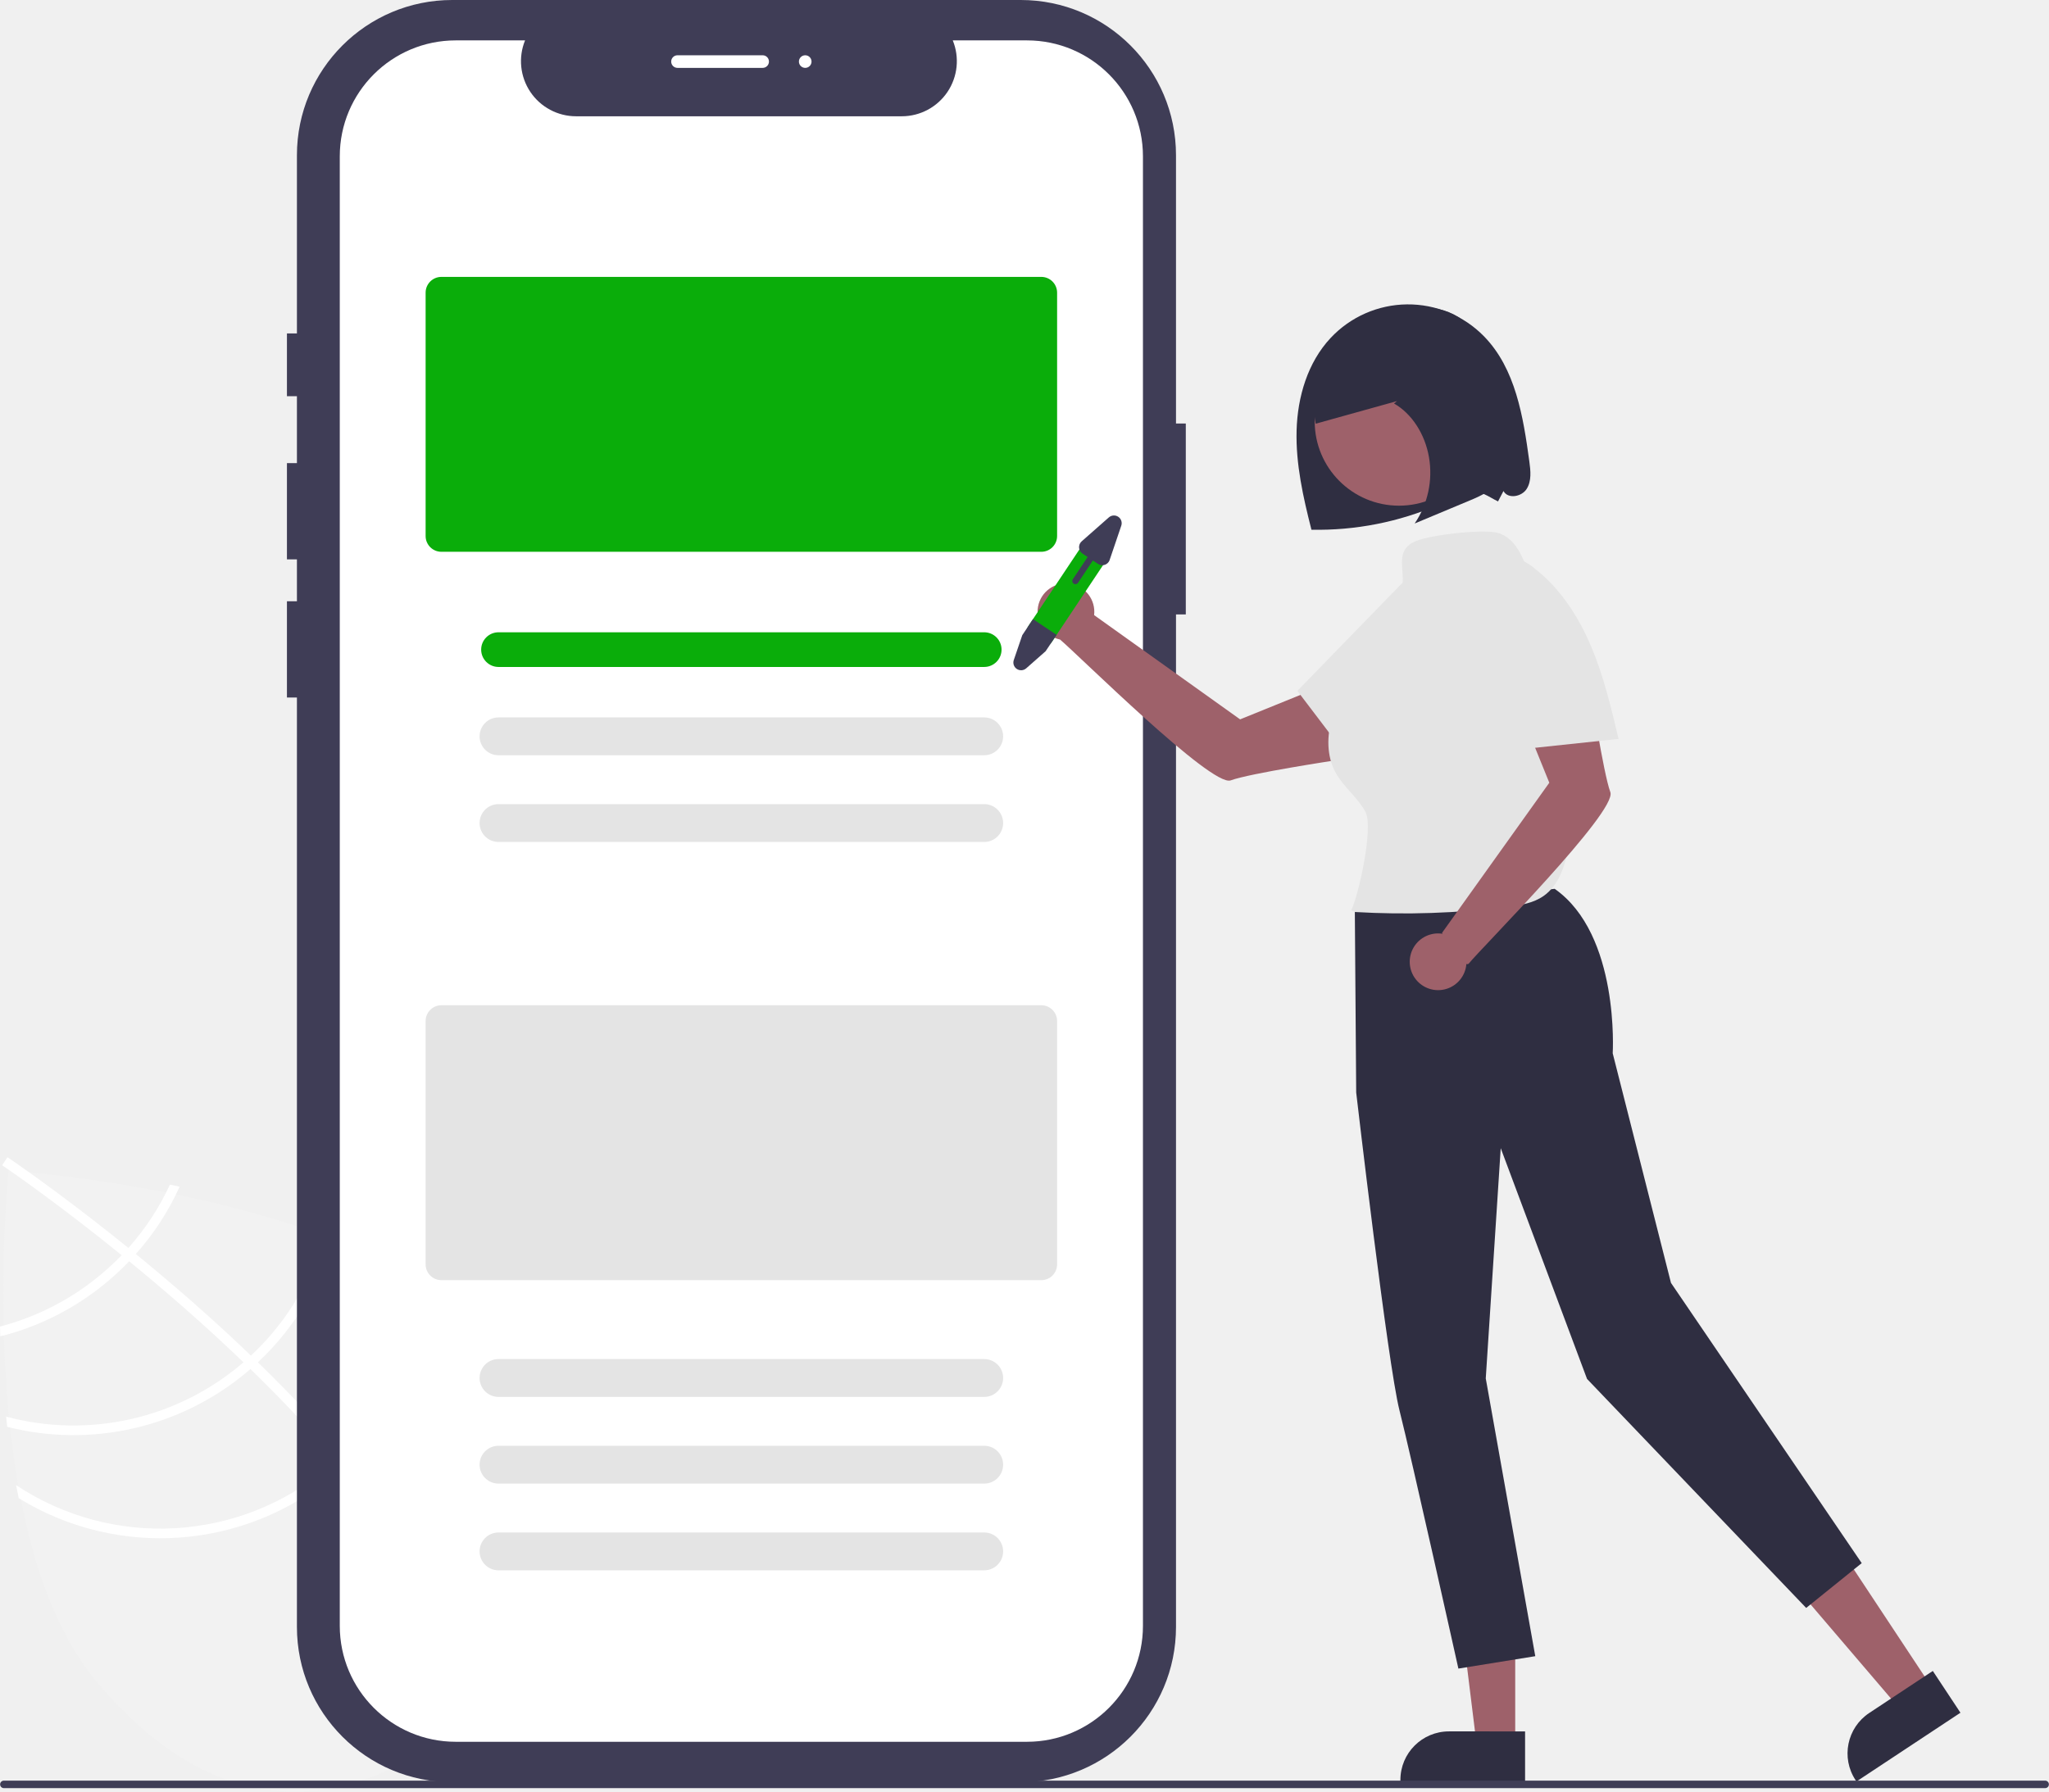
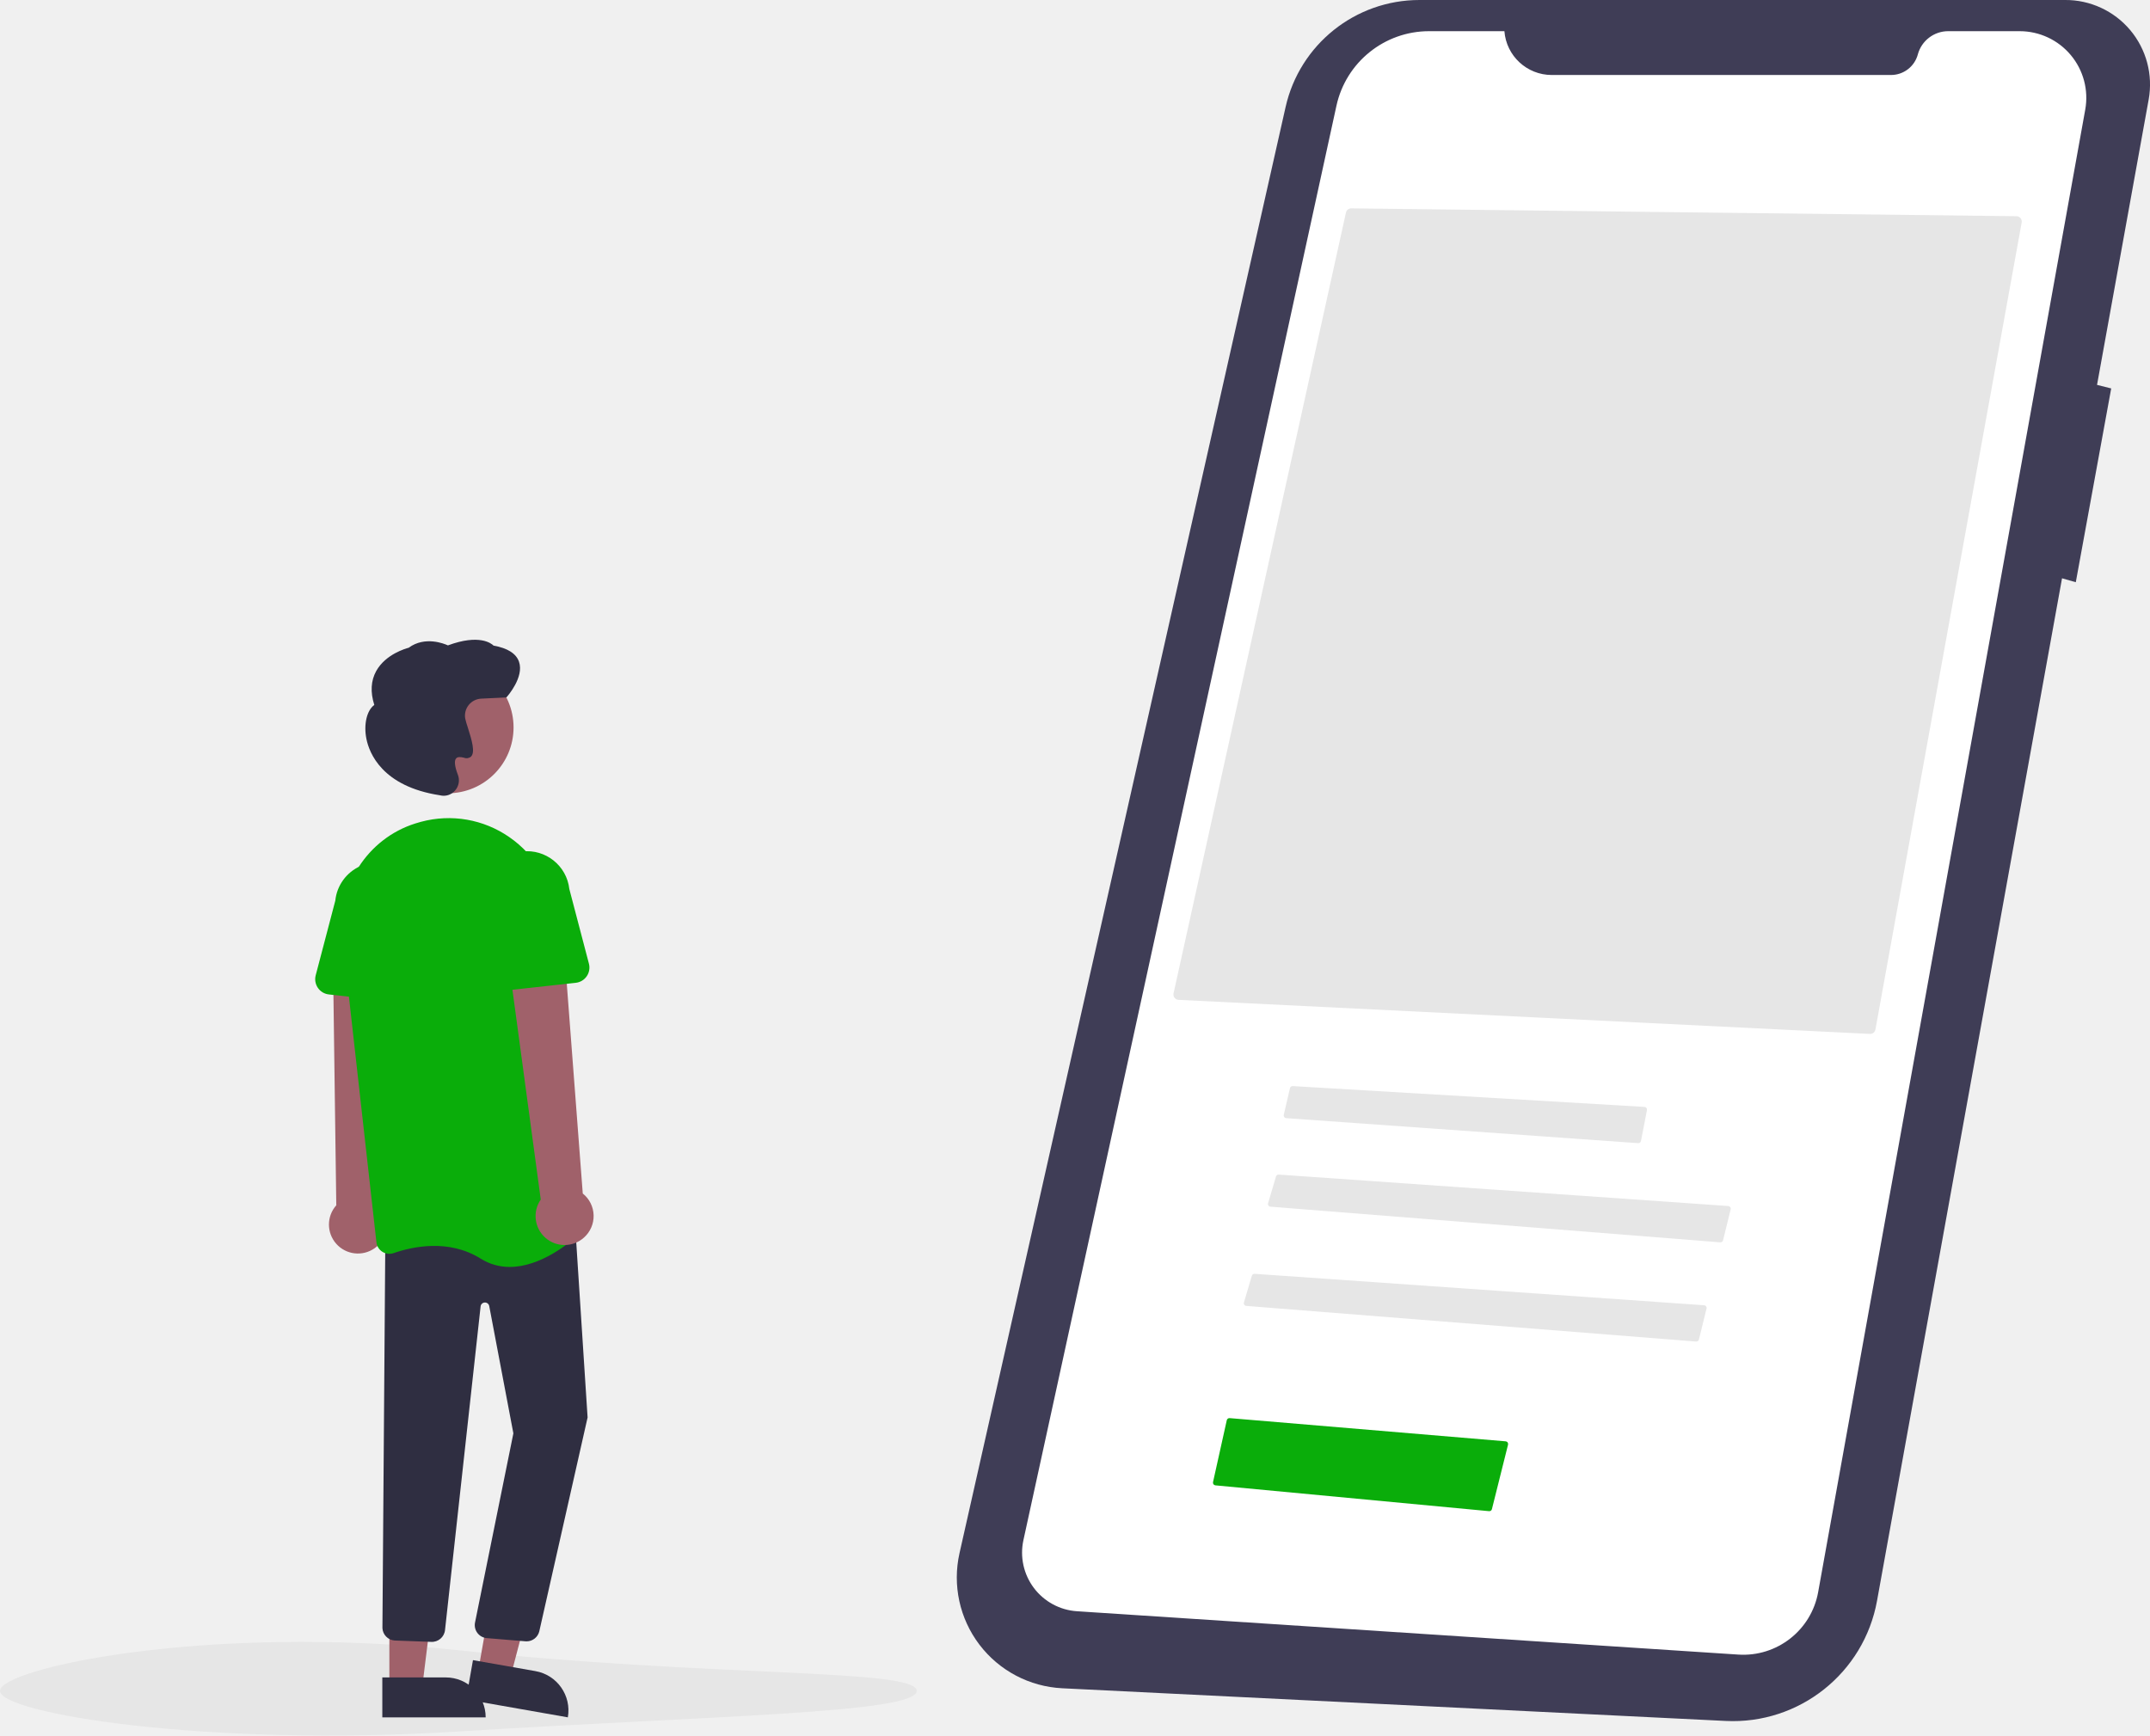
- <svg xmlns="http://www.w3.org/2000/svg" data-name="Layer 1" width="649.675" height="568.22" viewBox="0 0 649.675 568.22">
-   <path d="M397.239,566.04,390.539,618.818l-9.859-59.954c-47.382-18.182-102.782-21.713-102.782-21.713s-12.226,114.507,28.139,162.387,82.922,40.601,118.034,11c35.111-29.6,49.481-70.314,9.117-118.194C424.203,581.688,411.521,573.045,397.239,566.04Z" transform="translate(-275.1623 -165.8899)" fill="#f2f2f2" />
-   <path d="M384.1,626.798l1.99,2.36c22.987,27.551,36.405,52.855,40.033,75.58.059.33.096.659.154.989l-1.538.238-1.482.21c-3.649-24.765-19.48-50.774-39.523-74.81-.638-.781-1.287-1.574-1.958-2.347-8.575-10.1-17.832-19.824-27.217-28.942-.72-.712-1.462-1.426-2.204-2.14-12.45-11.97-25.014-22.844-36.237-32.03-.79-.653-1.592-1.296-2.384-1.927-19.059-15.472-33.904-25.802-37.214-28.068-.399-.283-.625-.433-.676-.47l.844-1.251.002-.022.856-1.261c.051.037.811.535,2.182,1.498,5.151,3.573,18.987,13.394,36.143,27.272.771.63,1.573,1.273,2.363,1.926,9.115,7.446,19.072,15.961,29.104,25.252q3.785,3.495,7.377,6.972c.753.704,1.495,1.418,2.215,2.13Q372.149,612.739,384.1,626.798Z" transform="translate(-275.1623 -165.8899)" fill="#fff" />
-   <path d="M315.87,561.678c-.694.765-1.4,1.54-2.137,2.301a84.299,84.299,0,0,1-6.304,5.894,82.005,82.005,0,0,1-32.267,16.729c.031,1.033.063,2.066.092,3.12a85.042,85.042,0,0,0,34.145-17.513,87.225,87.225,0,0,0,6.718-6.303c.726-.752,1.431-1.527,2.116-2.303a84.326,84.326,0,0,0,13.878-21.353q-1.566-.329-3.068-.652A81.724,81.724,0,0,1,315.87,561.678Z" transform="translate(-275.1623 -165.8899)" fill="#fff" />
-   <path d="M354.714,595.828q-1.15,1.089-2.359,2.109c-.236.219-.493.435-.738.642a82.44,82.44,0,0,1-74.517,16.59c.114,1.083.228,2.167.363,3.252a85.501,85.501,0,0,0,76.124-17.505c.327-.276.654-.552.972-.839.808-.701,1.594-1.404,2.371-2.119a85.049,85.049,0,0,0,24.398-41.355c-.955-.374-1.91-.748-2.877-1.112A81.874,81.874,0,0,1,354.714,595.828Z" transform="translate(-275.1623 -165.8899)" fill="#fff" />
-   <path d="M384.1,626.798c-.759.76-1.537,1.496-2.325,2.22-.847.774-1.703,1.536-2.58,2.275a82.663,82.663,0,0,1-98.925,5.608c.272,1.39.534,2.768.83,4.137a85.69,85.69,0,0,0,100.065-7.409c.876-.739,1.743-1.489,2.568-2.265.81-.723,1.588-1.459,2.357-2.207a85.44,85.44,0,0,0,25.373-57.387c-.974-.658-1.974-1.274-2.983-1.902A82.396,82.396,0,0,1,384.1,626.798Z" transform="translate(-275.1623 -165.8899)" fill="#fff" />
-   <path d="M648.036,300.207V215.13a49.24,49.24,0,0,0-49.24-49.24H418.549a49.24,49.24,0,0,0-49.241,49.24V271.632h-3.167v19.909h3.167V312.776h-3.167v30.526h3.167V356.575h-3.167v30.526h3.167v294.767a49.24,49.24,0,0,0,49.24,49.24H598.796a49.24,49.24,0,0,0,49.241-49.24V360.766h3.106v-60.559Z" transform="translate(-275.1623 -165.8899)" fill="#3f3d56" />
-   <path d="M600.783,178.7H577.255a17.47,17.47,0,0,1-16.175,24.068H457.818a17.47,17.47,0,0,1-16.175-24.068H419.668a36.772,36.772,0,0,0-36.772,36.772V681.526a36.772,36.772,0,0,0,36.772,36.772h181.115a36.772,36.772,0,0,0,36.772-36.772h0V215.472A36.772,36.772,0,0,0,600.783,178.7Z" transform="translate(-275.1623 -165.8899)" fill="#fff" />
-   <path d="M605.338,340.892H415.112a5.006,5.006,0,0,1-5-5V258.706a5.006,5.006,0,0,1,5-5h190.226a5.006,5.006,0,0,1,5,5V335.892A5.006,5.006,0,0,1,605.338,340.892Z" transform="translate(-275.1623 -165.8899)" fill="#0aad0a" />
-   <path d="M587.225,377.418h-154a5.5,5.5,0,0,1,0-11h154a5.5,5.5,0,0,1,0,11Z" transform="translate(-275.1623 -165.8899)" fill="#0aad0a" />
-   <path d="M587.225,405.418h-154a6,6,0,0,1,0-12h154a6,6,0,0,1,0,12Z" transform="translate(-275.1623 -165.8899)" fill="#e4e4e4" />
-   <path d="M587.225,432.918h-154a6,6,0,0,1,0-12h154a6,6,0,0,1,0,12Z" transform="translate(-275.1623 -165.8899)" fill="#e4e4e4" />
-   <path d="M605.338,571.892H415.112a5.006,5.006,0,0,1-5-5V489.706a5.006,5.006,0,0,1,5-5h190.226a5.006,5.006,0,0,1,5,5V566.892A5.006,5.006,0,0,1,605.338,571.892Z" transform="translate(-275.1623 -165.8899)" fill="#e4e4e4" />
-   <path d="M587.225,608.918h-154a6,6,0,0,1,0-12h154a6,6,0,0,1,0,12Z" transform="translate(-275.1623 -165.8899)" fill="#e4e4e4" />
-   <path d="M587.225,636.418h-154a6,6,0,0,1,0-12h154a6,6,0,0,1,0,12Z" transform="translate(-275.1623 -165.8899)" fill="#e4e4e4" />
-   <path d="M587.225,663.918h-154a6,6,0,0,1,0-12h154a6,6,0,0,1,0,12Z" transform="translate(-275.1623 -165.8899)" fill="#e4e4e4" />
-   <path d="M760.066,312.227c-1.935-14.19-4.361-29.424-14.369-39.668a33.655,33.655,0,0,0-48.626.503c-7.285,7.772-10.502,18.685-10.797,29.333s2.077,21.179,4.708,31.501a97.091,97.091,0,0,0,40.521-7.976,65.289,65.289,0,0,1,9.716-3.814c3.376-.859,5.782,1.303,8.923,2.811l1.724-3.301c1.411,2.626,5.781,1.848,7.366-.677C760.816,318.415,760.469,315.181,760.066,312.227Z" transform="translate(-275.1623 -165.8899)" fill="#2f2e41" />
-   <polygon points="612.434 535.007 602.208 541.77 571.257 505.545 586.349 495.564 612.434 535.007" fill="#9e616a" />
-   <path d="M896.76,709.084,863.787,730.89l-.276-.417a15.387,15.387,0,0,1,4.346-21.321l.001-.001,20.139-13.318Z" transform="translate(-275.1623 -165.8899)" fill="#2f2e41" />
-   <polygon points="480.429 553.116 468.169 553.116 462.337 505.828 480.431 505.829 480.429 553.116" fill="#9e616a" />
-   <path d="M758.718,730.89l-39.531-.001v-.5a15.387,15.387,0,0,1,15.386-15.386h.001l24.144.001Z" transform="translate(-275.1623 -165.8899)" fill="#2f2e41" />
-   <path d="M668.364,394.037l-46.289-33.066a8.997,8.997,0,1,0-10.808,7.748c5.786,4.858,48.048,46.888,54.099,44.671,6.142-2.25,32.993-6.323,32.993-6.323l.748-25.495Z" transform="translate(-275.1623 -165.8899)" fill="#9e616a" />
-   <path d="M704.733,454.198l.437,58.178s10.017,86.201,13.712,100.763,18.691,81.946,18.691,81.946l24.379-3.933-15.7-88.098,4.745-73.017,27.364,73.178L847.847,675.848l17.61-14.21-60.481-88.881-18.473-72.811s2.298-37.66-18.401-52.163Z" transform="translate(-275.1623 -165.8899)" fill="#2f2e41" />
-   <circle cx="443.574" cy="133.655" r="26.721" fill="#9e616a" />
-   <rect x="722.987" y="465.336" width="24.292" height="31.579" transform="translate(-279.6636 789.4121) rotate(-65.86746)" fill="#2f2e41" />
-   <path d="M593.233,362.657" transform="translate(-275.1623 -165.8899)" fill="#0aad0a" />
-   <path d="M761.534,350.959c-3.149-6.267-4.679-14.009-11.392-16.041-4.533-1.372-22.868.684-27,3-6.872,3.852-.645,11.071-4.699,17.826q-6.611,11.016-13.222,22.031c-3.03,5.049-6.092,10.169-7.73,15.824-1.638,5.655-1.717,12.003,1.074,17.188,2.498,4.64,7.023,7.932,9.535,12.564,2.612,4.818-2.077,26.331-4.509,31.243l1.167.539a263.089,263.089,0,0,0,48.448-1.63c3.987-.505,8.127-1.164,11.413-3.479,4.84-3.409,6.753-9.595,7.949-15.393A129.677,129.677,0,0,0,761.534,350.959Z" transform="translate(-275.1623 -165.8899)" fill="#e4e4e4" />
-   <path d="M706.848,411.651c7.239-7.115,14.515-14.272,20.475-22.488s10.594-17.621,11.887-27.688a20.509,20.509,0,0,0-.641-9.62c-1.111-3.049-3.569-5.755-6.739-6.451-5.072-1.114-9.683,2.934-13.302,6.658q-16.007,16.468-32.015,32.936,10.196,13.422,20.393,26.844Z" transform="translate(-275.1623 -165.8899)" fill="#e4e4e4" />
-   <path d="M785.753,417.131c-2.25-6.141-6.323-32.993-6.323-32.993l-25.495-.748,12.465,30.743-34.014,47.616s.063.105.177.291a8.995,8.995,0,1,0,7.545,9.559.621.621,0,0,0,.78-.134C744.672,466.717,788.003,423.273,785.753,417.131Z" transform="translate(-275.1623 -165.8899)" fill="#9e616a" />
-   <path d="M788.345,400.173c-2.34-9.877-4.698-19.807-8.643-29.159s-9.593-18.185-17.537-24.503a20.509,20.509,0,0,0-8.563-4.431c-3.184-.628-6.771.075-9.007,2.427-3.578,3.763-2.501,9.804-1.189,14.828q5.804,22.22,11.609,44.441,16.762-1.777,33.523-3.553Z" transform="translate(-275.1623 -165.8899)" fill="#e4e4e4" />
-   <path d="M752.141,301.624c-.835-6.464-1.708-12.982-3.671-19.069-1.963-6.087-5.126-11.787-9.664-15.235-7.185-5.459-16.488-4.406-24.544-1.266-6.23,2.428-12.312,6.12-16.705,12.053-4.394,5.934-6.861,14.401-5.227,22.16q12.89-3.587,25.78-7.175l-.941.783c5.576,3.142,9.812,9.644,11.077,17.005a28.717,28.717,0,0,1-4.537,21.038q8.791-3.673,17.582-7.347c3.617-1.512,7.489-3.253,9.634-7.13C753.413,312.946,752.835,306.988,752.141,301.624Z" transform="translate(-275.1623 -165.8899)" fill="#2f2e41" />
-   <path d="M625.981,343.514,608.792,369.312a4.469,4.469,0,0,1-3.755,2.001,4.479,4.479,0,0,1-4.135-2.755,4.128,4.128,0,0,1-.269-.857,4.512,4.512,0,0,1,.67-3.379l17.189-25.798a4.5,4.5,0,1,1,7.49,4.99Z" transform="translate(-275.1623 -165.8899)" fill="#0aad0a" />
-   <path d="M610.178,367.232l-3.479,5.191-6.157,5.427a2.451,2.451,0,0,1-3.942-2.627l2.695-7.888,3.394-5.093Z" transform="translate(-275.1623 -165.8899)" fill="#3f3d56" />
-   <path d="M626.741,329.985l-8.614,7.593a2.452,2.452,0,0,0,.262,3.881l1.63,1.086-4.713,7.074a1,1,0,0,0,1.664,1.109l4.713-7.074,1.63,1.086a2.456,2.456,0,0,0,3.399-.675,2.468,2.468,0,0,0,.284-.578l3.69-10.874a2.453,2.453,0,0,0-3.944-2.628Z" transform="translate(-275.1623 -165.8899)" fill="#3f3d56" />
-   <path d="M923.647,732.999H276.353a1.191,1.191,0,0,1,0-2.381H923.647a1.191,1.191,0,0,1,0,2.381Z" transform="translate(-275.1623 -165.8899)" fill="#3f3d56" />
-   <path d="M516.975,187.418h-27a2,2,0,0,1,0-4h27a2,2,0,0,1,0,4Z" transform="translate(-275.1623 -165.8899)" fill="#fff" />
-   <circle cx="255.313" cy="19.528" r="2" fill="#fff" />
+ <svg xmlns="http://www.w3.org/2000/svg" width="801.575" height="647.182" viewBox="0 0 801.575 647.182">
+   <g id="Group_6" data-name="Group 6" transform="translate(-231.222 -125)">
+     <path id="Path_80-138" data-name="Path 80" d="M1001.142,124.77H760.527a51.15,51.15,0,0,0-49.9,39.9L589.051,703.938a41.34,41.34,0,0,0,38.294,50.382L874.7,766.507a54.615,54.615,0,0,0,56.43-44.828L1000.1,340.412l5.131,1.466,13.2-72.265-5.281-1.32,19.251-106.426a31.493,31.493,0,0,0-31.25-37.1Z" transform="translate(-0.099 0.231)" fill="#3f3d56" />
+     <path id="Path_81-139" data-name="Path 81" d="M792.2,136.395H764.116a35.349,35.349,0,0,0-34.536,27.813l-116.7,534.868A21.9,21.9,0,0,0,632.849,725.6L879.4,741.76a28.367,28.367,0,0,0,29.773-23.277l99.58-552.838a24.846,24.846,0,0,0-24.452-29.25H957.658a11.726,11.726,0,0,0-11.323,8.677h0a10.352,10.352,0,0,1-10,7.661H809.847A17.7,17.7,0,0,1,792.2,136.395Z" transform="translate(-0.099 0.231)" fill="#fff" />
+     <path id="Path_93-140" data-name="Path 93" d="M928.494,510.313a2,2,0,0,0,2.036-1.638l54.523-300.917a2.021,2.021,0,0,0-.417-1.632,1.962,1.962,0,0,0-1.5-.729l-248.059-2.93h-.023a1.988,1.988,0,0,0-1.925,1.562L668.853,495.179a2.021,2.021,0,0,0,.356,1.648,1.964,1.964,0,0,0,1.473.785Z" transform="translate(-0.099 0.231)" fill="#e6e6e6" />
+     <path id="Path_94-141" data-name="Path 94" d="M713.229,529.535a1,1,0,0,0-.973.773l-2.323,9.956a1,1,0,0,0,.9,1.225l131.23,9.327a1.009,1.009,0,0,0,1.053-.807l2.234-11.519a1,1,0,0,0-.922-1.188L713.29,529.537Z" transform="translate(-0.099 0.465)" fill="#e6e6e6" />
+     <path id="Path_95-142" data-name="Path 95" d="M872.666,587.808a1,1,0,0,0,1.051-.758l2.844-11.543a1,1,0,0,0-.9-1.237L708.072,562.549a.989.989,0,0,0-1.029.713l-2.955,9.975a1,1,0,0,0,.878,1.28Z" transform="translate(-0.099 0.454)" fill="#e6e6e6" />
+     <path id="Path_96-143" data-name="Path 96" d="M863.666,624.808a1,1,0,0,0,1.051-.758l2.844-11.543a1,1,0,0,0-.9-1.237L699.072,599.549a.989.989,0,0,0-1.029.713l-2.955,9.975a1,1,0,0,0,.878,1.28Z" transform="translate(-0.099 0.454)" fill="#e6e6e6" />
+     <path id="Path_79-144" data-name="Path 79" d="M508.877,752.008c0,8.369-76.605,9.26-170.889,15.153-94.2,5.887-170.889-6.784-170.889-15.153s77.047-25.207,170.889-15.153C432.272,746.957,508.877,743.639,508.877,752.008Z" transform="translate(64.123 3.512)" fill="#e6e6e6" />
+     <path id="Path_97-145" data-name="Path 97" d="M786.481,688.283a.989.989,0,0,0,1.064-.754l6.013-24.051a1,1,0,0,0-.886-1.24l-102.916-8.656a1.018,1.018,0,0,0-1.06.779l-5.129,23.083a1,1,0,0,0,.883,1.213Z" transform="translate(-0.099 0.231)" fill="#0aad0a" />
+     <path id="Path_111-146" data-name="Path 111" d="M315.09,570.537a10.743,10.743,0,0,0,1.582-16.4l4.167-93.018L299.624,463.5l1.233,90.985a10.8,10.8,0,0,0,14.234,16.048Z" transform="translate(55.741 19.97)" fill="#a0616a" />
+     <path id="Path_112-147" data-name="Path 112" d="M69.534,574.966l12.075,2.123,11.934-45.564-15.821-3.133Z" transform="translate(340 173)" fill="#a0616a" />
+     <path id="Path_113-148" data-name="Path 113" d="M350.232,727.314h38.531V742.2H365.119a14.887,14.887,0,0,1-14.887-14.887Z" transform="translate(661.936 1542.365) rotate(-170.029)" fill="#2f2e41" />
+     <path id="Path_114-149" data-name="Path 114" d="M36.392,581.01h12.26l5.832-47.288H36.39Z" transform="translate(340 173)" fill="#a0616a" />
+     <path id="Path_115-150" data-name="Path 115" d="M318.024,730.536h38.531v14.887H332.911a14.887,14.887,0,0,1-14.887-14.887h0Z" transform="translate(730.354 1495.915) rotate(179.997)" fill="#2f2e41" />
+     <path id="Path_116-151" data-name="Path 116" d="M371.8,717.09a4.735,4.735,0,0,1-.572-.034l-14.43-1.187a4.881,4.881,0,0,1-4.243-5.659l14.325-70.681-9-47.474a1.627,1.627,0,0,0-3.219.16L341.4,712.842a4.924,4.924,0,0,1-5.21,4.437l-13.595-.506a4.888,4.888,0,0,1-4.536-4.631l1.086-145.768,70.481-8.81,4.924,76.041-.02.081-17.991,79.675A4.886,4.886,0,0,1,371.8,717.09Z" transform="translate(55.741 19.97)" fill="#2f2e41" />
+     <circle id="Ellipse_16" data-name="Ellipse 16" cx="24.561" cy="24.561" r="24.561" transform="translate(373.568 371.694)" fill="#a0616a" />
+     <path id="Path_117-152" data-name="Path 117" d="M365.53,577.467a20.111,20.111,0,0,1-10.857-3.106c-11.9-7.436-25.411-4.481-32.407-2.057a4.88,4.88,0,0,1-4.221-.481,4.811,4.811,0,0,1-2.224-3.552L303.1,454.646c-2.132-19.038,9.336-36.937,27.268-42.56h0q1.011-.317,2.055-.6a39.569,39.569,0,0,1,32.972,5.723,40.2,40.2,0,0,1,17.167,29.353l10.711,114.387a4.807,4.807,0,0,1-1.527,4.007C387.99,568.428,377.092,577.466,365.53,577.467Z" transform="translate(55.741 19.97)" fill="#0aad0a" />
+     <path id="Path_118-153" data-name="Path 118" d="M326.789,479.012l-28.7-3.156a5.717,5.717,0,0,1-4.905-7.134l7.306-27.846a15.879,15.879,0,1,1,31.556,3.563l1.085,28.675a5.718,5.718,0,0,1-6.338,5.9Z" transform="translate(55.741 19.97)" fill="#0aad0a" />
+     <path id="Path_119-154" data-name="Path 119" d="M393.156,566.554a10.743,10.743,0,0,0-.406-16.468l-7.073-92.842-20.789,4.68,12.2,90.414a10.8,10.8,0,0,0,16.064,14.216Z" transform="translate(55.741 19.97)" fill="#a0616a" />
+     <path id="Path_120-155" data-name="Path 120" d="M356.919,473.176a5.711,5.711,0,0,1-1.818-4.4l1.085-28.675a15.878,15.878,0,1,1,31.556-3.563l7.306,27.846a5.717,5.717,0,0,1-4.905,7.134l-28.7,3.156a5.711,5.711,0,0,1-4.52-1.5Z" transform="translate(55.741 19.97)" fill="#0aad0a" />
+     <path id="Path_121-156" data-name="Path 121" d="M340.927,401.771a5.683,5.683,0,0,1-1.3-.151l-.125-.03c-21.594-3.3-26.367-15.812-27.414-21.035-1.084-5.408.15-10.628,2.94-12.656-1.521-4.8-1.277-9.061.727-12.662,3.5-6.28,11.081-8.4,12.1-8.664,6.058-4.469,13.306-1.486,14.625-.881,11.719-4.335,16.2-.727,17.008.079,5.238.941,8.431,2.964,9.491,6.016,1.991,5.731-4.305,12.86-4.574,13.161l-.14.156-9.38.447a6.358,6.358,0,0,0-5.981,7.317h0a29.611,29.611,0,0,0,.96,3.355c1.6,5.006,2.8,9.283,1.254,10.909a2.51,2.51,0,0,1-2.625.455c-1.467-.392-2.462-.31-2.958.245-.77.859-.535,3.035.662,6.125a5.739,5.739,0,0,1-1.046,5.847,5.568,5.568,0,0,1-4.226,1.967Z" transform="translate(55.741 19.97)" fill="#2f2e41" />
+   </g>
</svg>
